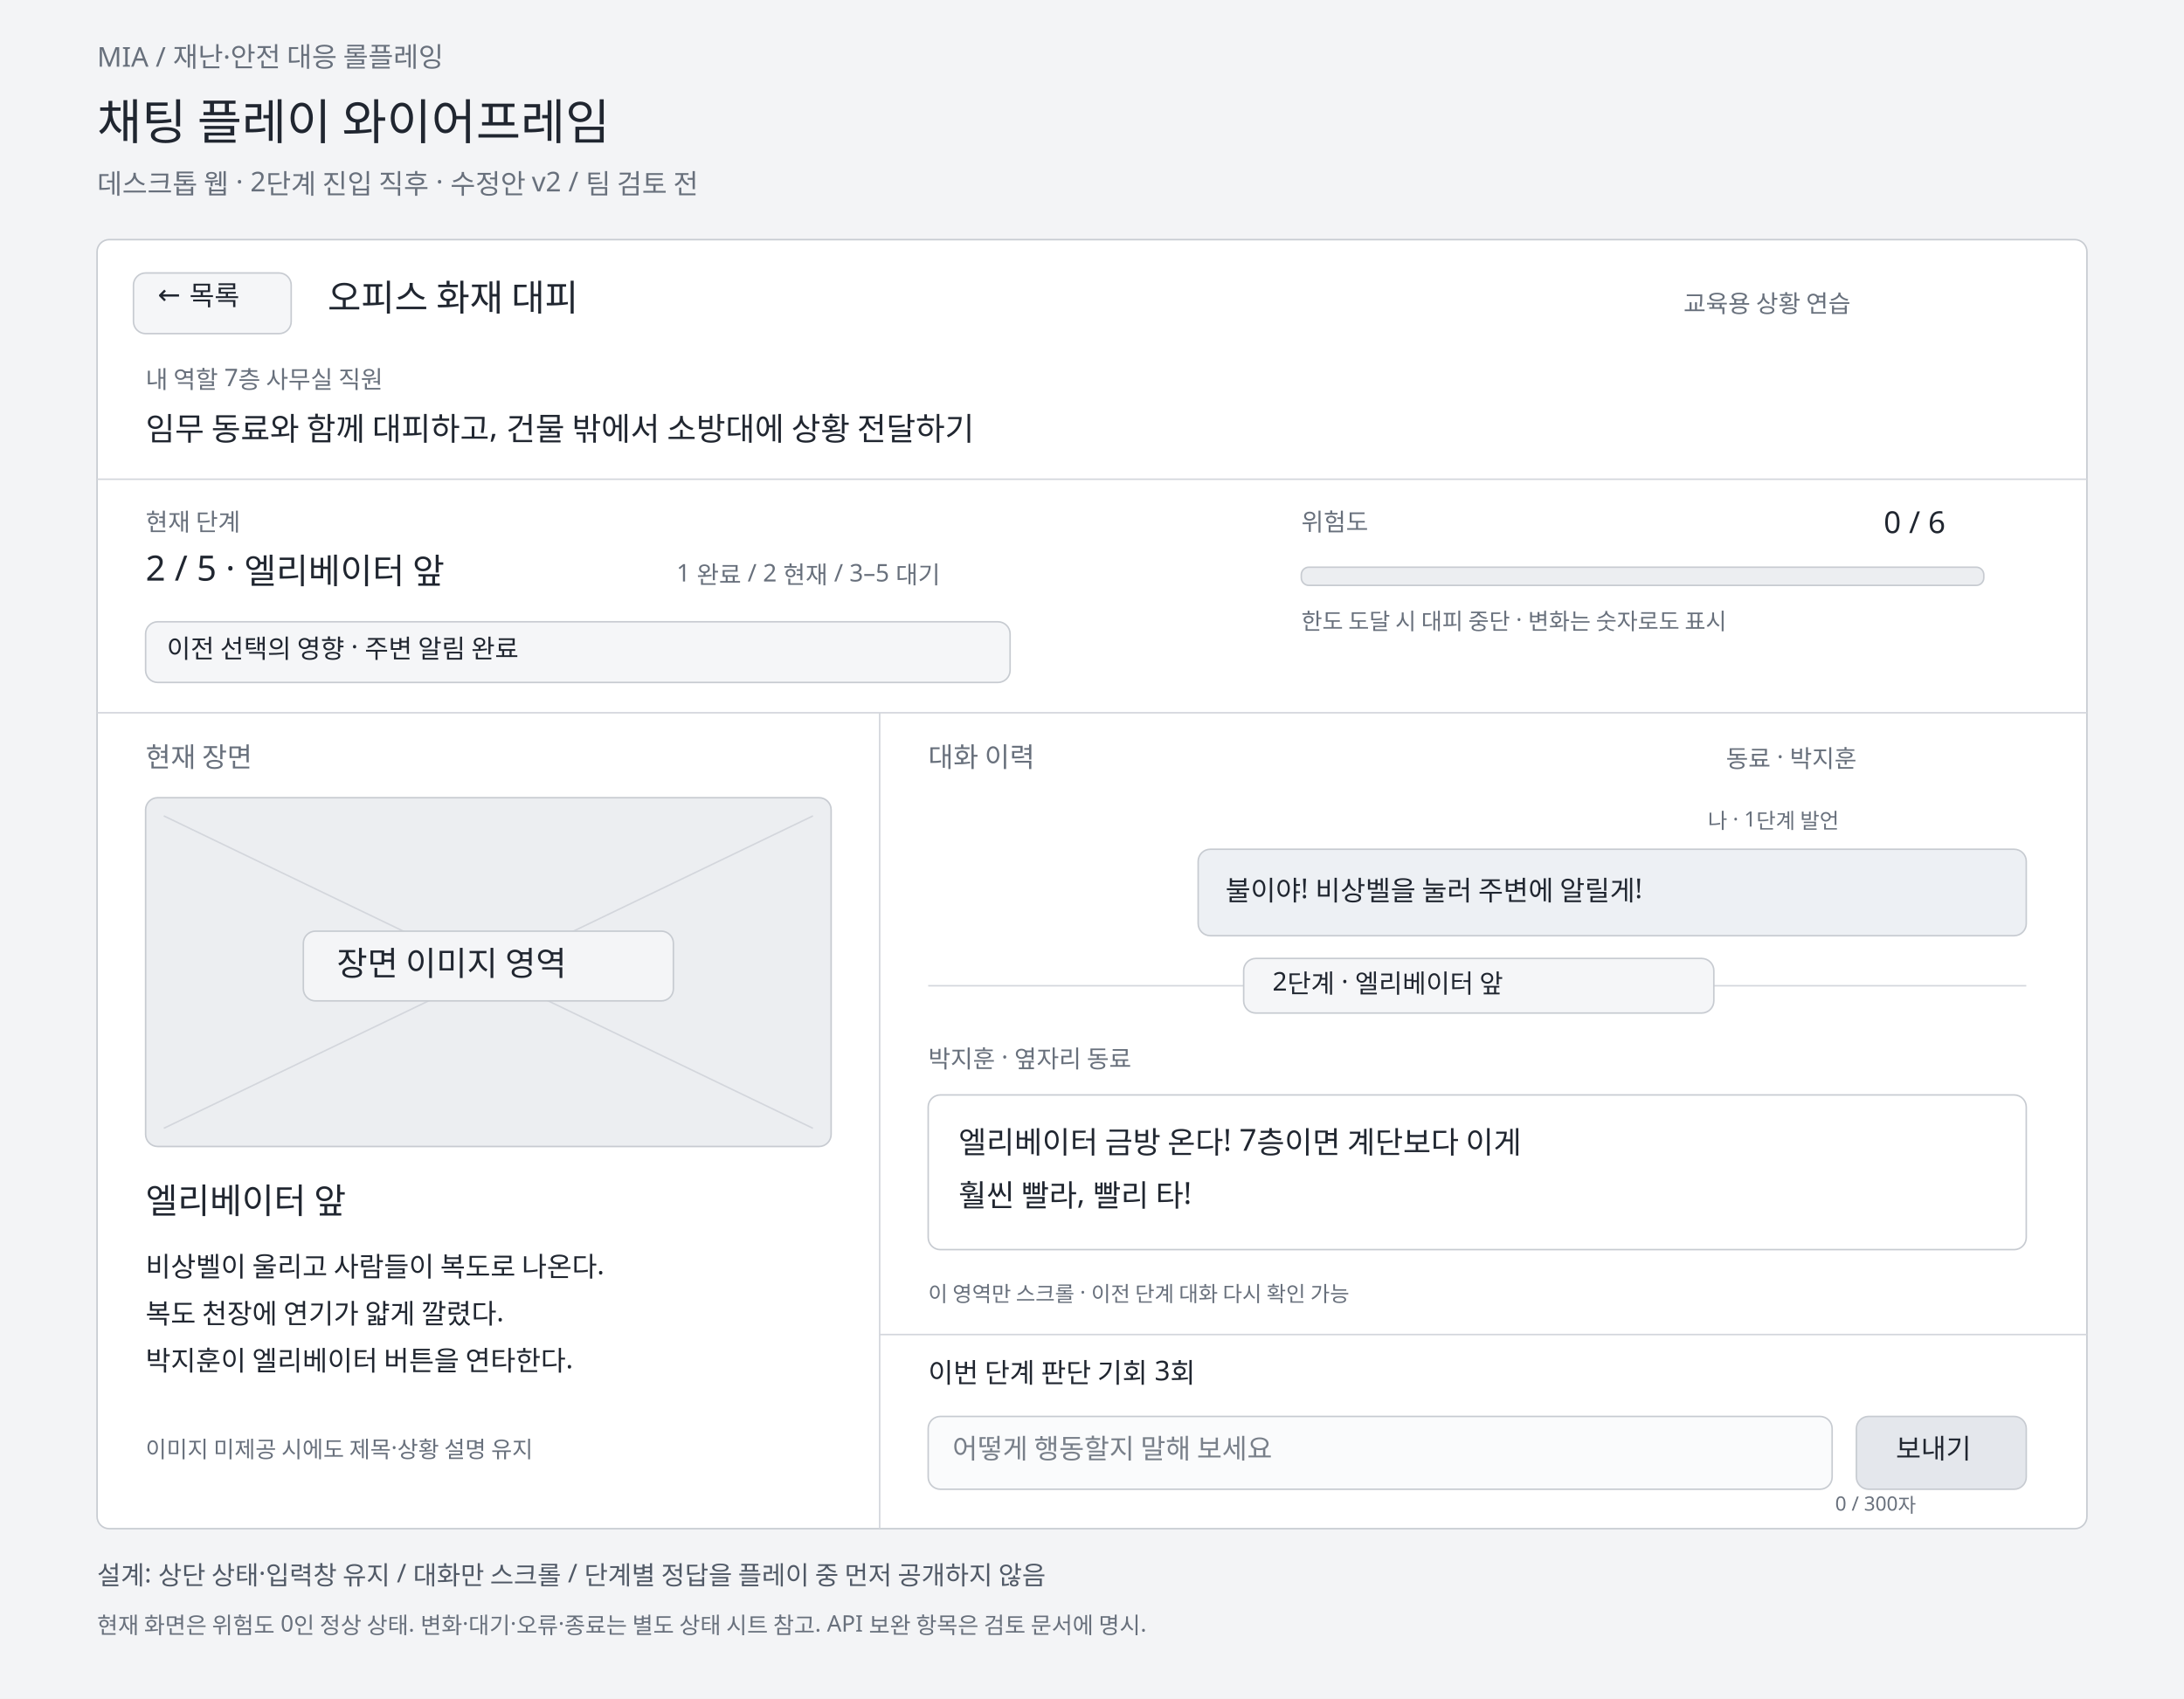
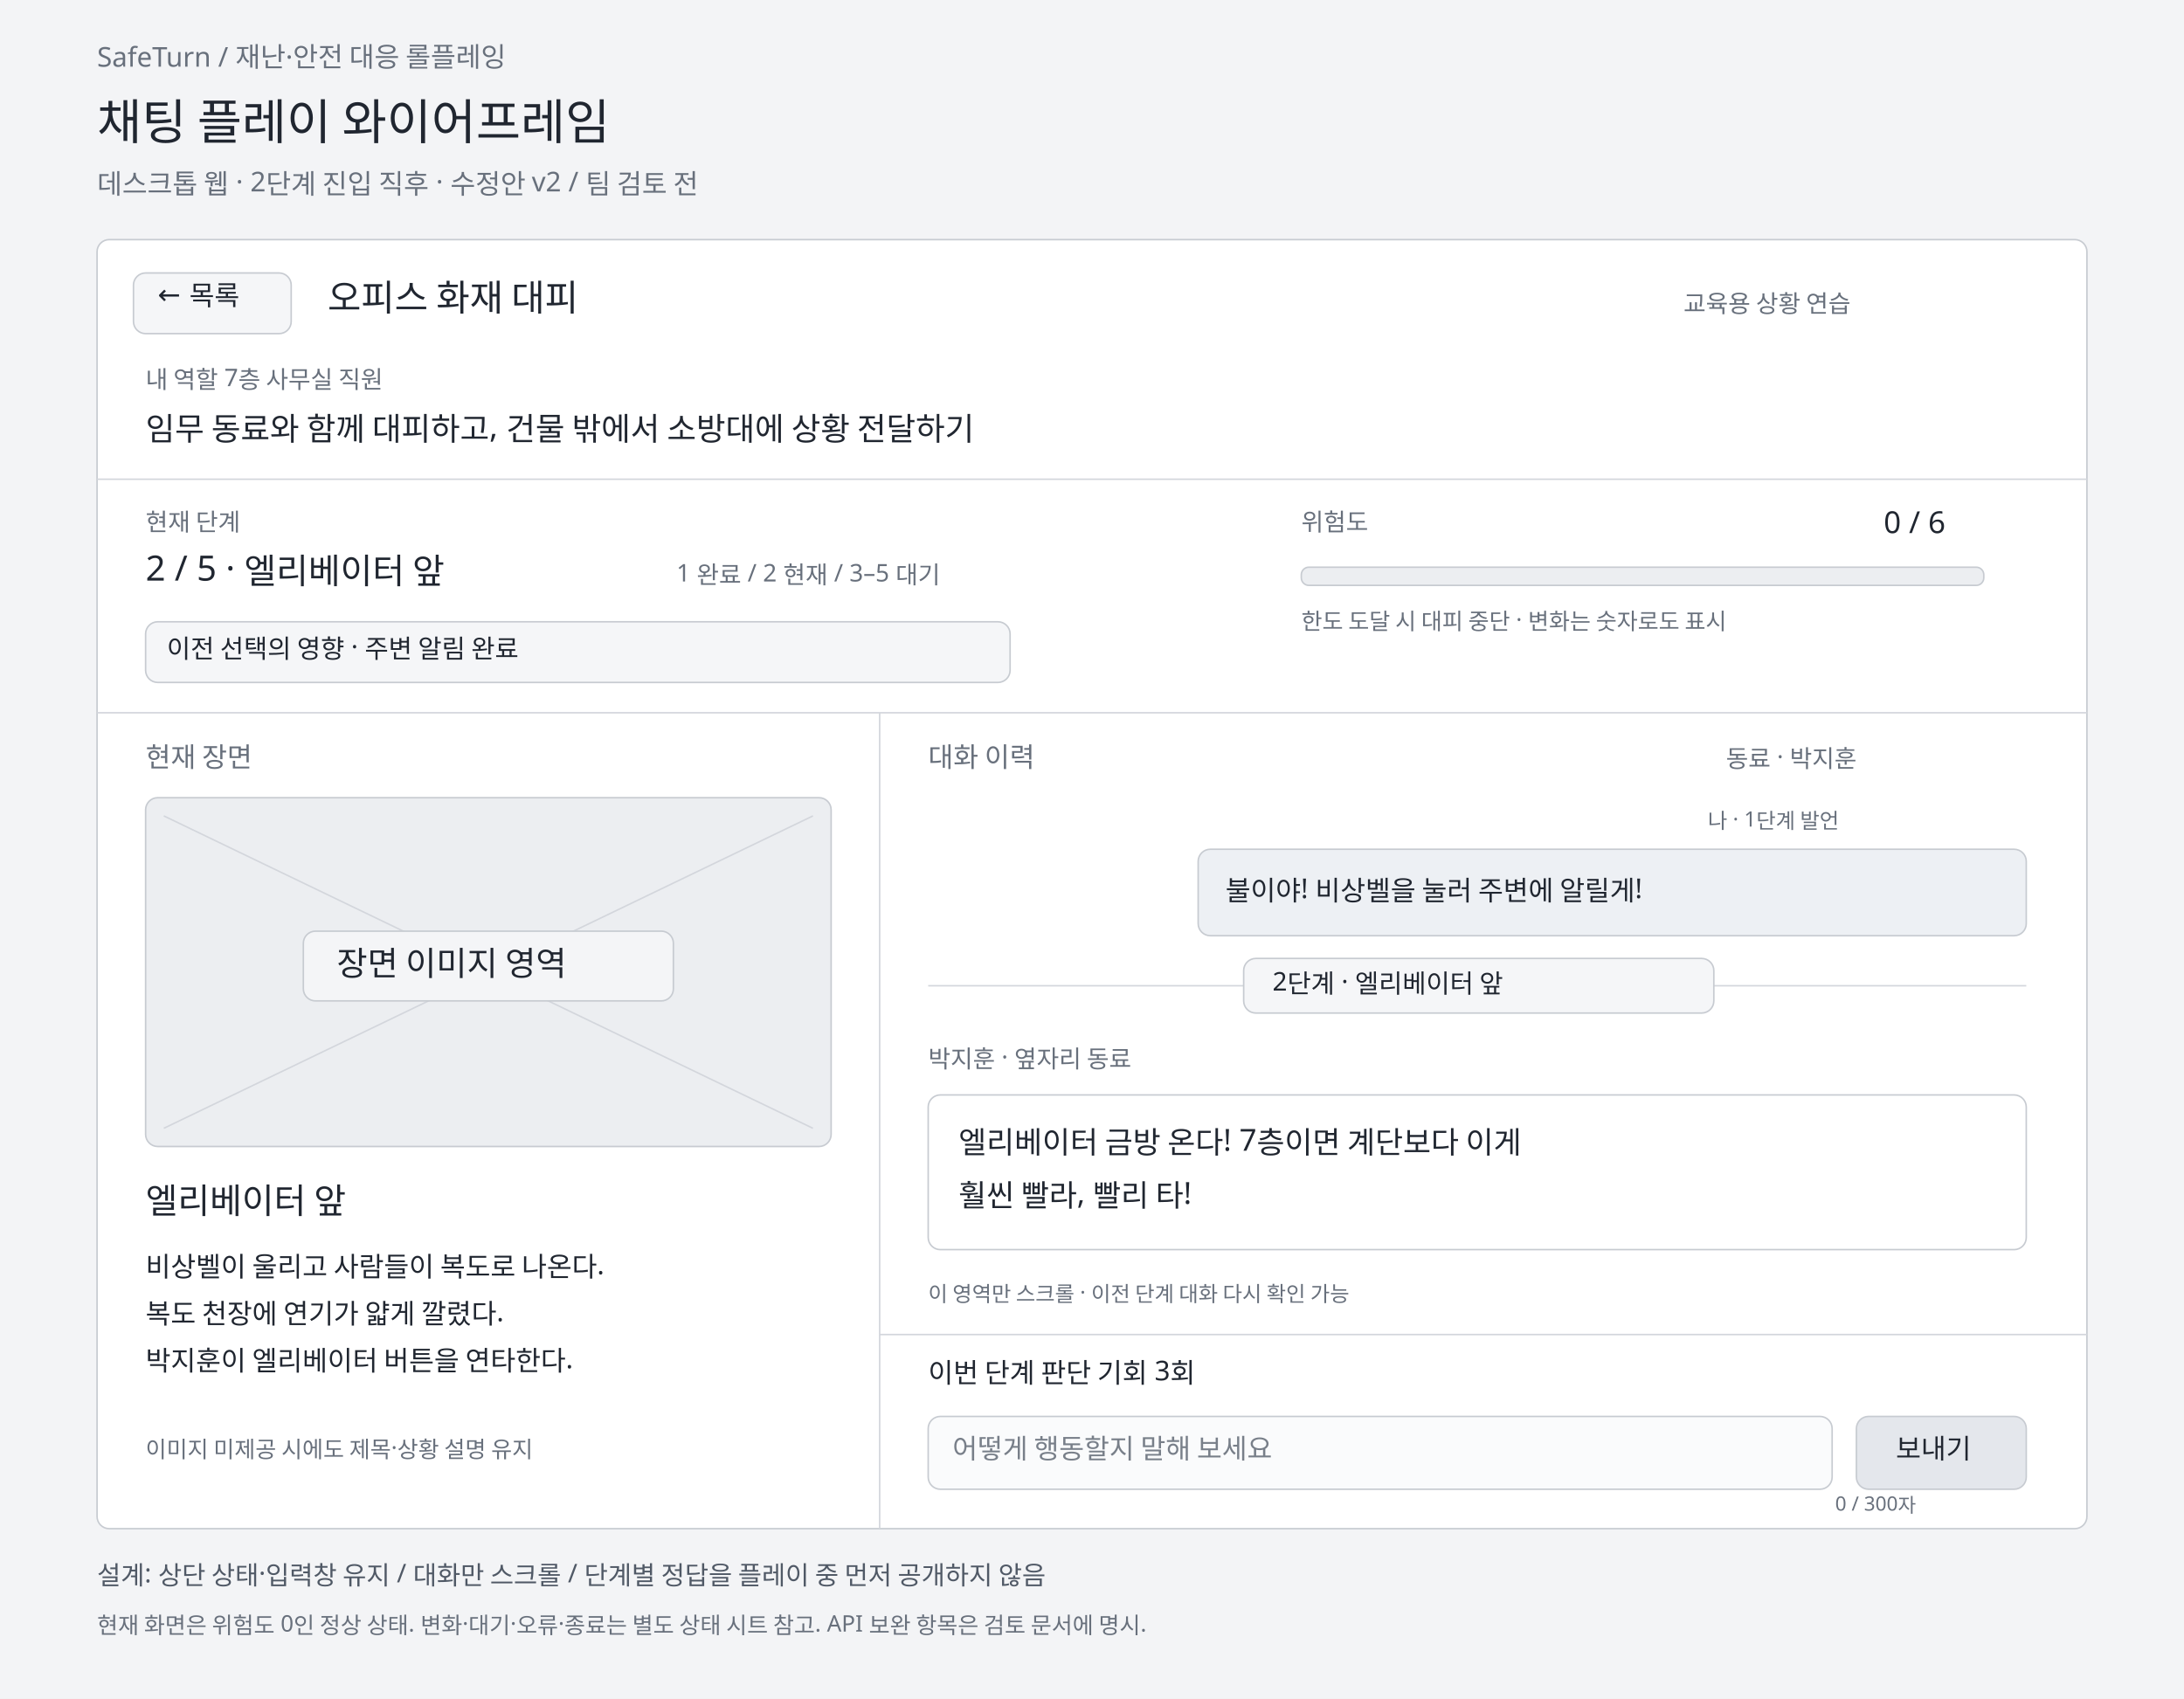
<svg xmlns="http://www.w3.org/2000/svg" width="1440" height="1120" viewBox="0 0 1440 1120">
  <rect width="1440" height="1120" fill="#f3f4f6" />
-   <text x="64" y="30" dominant-baseline="text-before-edge" font-family="Malgun Gothic, sans-serif" font-size="18" fill="#68707c">MIA / 재난·안전 대응 롤플레잉</text>
+   <text x="64" y="30" dominant-baseline="text-before-edge" font-family="Malgun Gothic, sans-serif" font-size="18" fill="#68707c">SafeTurn / 재난·안전 대응 롤플레잉</text>
  <text x="64" y="64" dominant-baseline="text-before-edge" font-family="Malgun Gothic, sans-serif" font-size="32" fill="#202630">채팅 플레이 와이어프레임</text>
  <text x="64" y="112" dominant-baseline="text-before-edge" font-family="Malgun Gothic, sans-serif" font-size="18" fill="#68707c">데스크톱 웹 · 2단계 진입 직후 · 수정안 v2 / 팀 검토 전</text>
  <rect x="64" y="158" width="1312" height="850" rx="8" fill="#ffffff" stroke="#c7cbd1" />
  <rect x="88" y="180" width="104" height="40" rx="8" fill="#f5f6f8" stroke="#c7cbd1" />
  <text x="104" y="188" dominant-baseline="text-before-edge" font-family="Malgun Gothic, sans-serif" font-size="18" fill="#202630">← 목록</text>
  <text x="216" y="184" dominant-baseline="text-before-edge" font-family="Malgun Gothic, sans-serif" font-size="24" fill="#202630">오피스 화재 대피</text>
  <text x="1110" y="192" dominant-baseline="text-before-edge" font-family="Malgun Gothic, sans-serif" font-size="16" fill="#68707c">교육용 상황 연습</text>
  <text x="96" y="242" dominant-baseline="text-before-edge" font-family="Malgun Gothic, sans-serif" font-size="16" fill="#68707c">내 역할  7층 사무실 직원</text>
  <text x="96" y="272" dominant-baseline="text-before-edge" font-family="Malgun Gothic, sans-serif" font-size="21" fill="#202630">임무  동료와 함께 대피하고, 건물 밖에서 소방대에 상황 전달하기</text>
  <line x1="64" y1="316" x2="1376" y2="316" stroke="#d3d6dc" />
  <text x="96" y="336" dominant-baseline="text-before-edge" font-family="Malgun Gothic, sans-serif" font-size="16" fill="#68707c">현재 단계</text>
  <text x="96" y="365" dominant-baseline="text-before-edge" font-family="Malgun Gothic, sans-serif" font-size="23" fill="#202630">2 / 5 · 엘리베이터 앞</text>
  <text x="446" y="371" dominant-baseline="text-before-edge" font-family="Malgun Gothic, sans-serif" font-size="16" fill="#68707c">1 완료  /  2 현재  /  3–5 대기</text>
  <text x="858" y="336" dominant-baseline="text-before-edge" font-family="Malgun Gothic, sans-serif" font-size="16" fill="#68707c">위험도</text>
  <text x="1242" y="336" dominant-baseline="text-before-edge" font-family="Malgun Gothic, sans-serif" font-size="20" fill="#202630">0 / 6</text>
  <rect x="858" y="374" width="450" height="12" rx="5" fill="#eceef1" stroke="#c7cbd1" />
  <text x="858" y="402" dominant-baseline="text-before-edge" font-family="Malgun Gothic, sans-serif" font-size="15" fill="#68707c">한도 도달 시 대피 중단 · 변화는 숫자로도 표시</text>
  <rect x="96" y="410" width="570" height="40" rx="8" fill="#f5f6f8" stroke="#c7cbd1" />
  <text x="110" y="419" dominant-baseline="text-before-edge" font-family="Malgun Gothic, sans-serif" font-size="17" fill="#202630">이전 선택의 영향  ·  주변 알림 완료</text>
  <line x1="64" y1="470" x2="1376" y2="470" stroke="#d3d6dc" />
  <line x1="580" y1="470" x2="580" y2="1008" stroke="#d3d6dc" />
  <text x="96" y="490" dominant-baseline="text-before-edge" font-family="Malgun Gothic, sans-serif" font-size="18" fill="#68707c">현재 장면</text>
  <rect x="96" y="526" width="452" height="230" rx="8" fill="#eceef1" stroke="#c7cbd1" />
  <line x1="108" y1="538" x2="536" y2="744" stroke="#d3d6dc" />
  <line x1="536" y1="538" x2="108" y2="744" stroke="#d3d6dc" />
  <rect x="200" y="614" width="244" height="46" rx="8" fill="#f4f5f7" stroke="#c7cbd1" />
  <text x="222" y="624" dominant-baseline="text-before-edge" font-family="Malgun Gothic, sans-serif" font-size="22" fill="#202630">장면 이미지 영역</text>
  <text x="96" y="780" dominant-baseline="text-before-edge" font-family="Malgun Gothic, sans-serif" font-size="23" fill="#202630">엘리베이터 앞</text>
  <text x="96" y="826" dominant-baseline="text-before-edge" font-family="Malgun Gothic, sans-serif" font-size="18" fill="#202630">비상벨이 울리고 사람들이 복도로 나온다.</text>
  <text x="96" y="857" dominant-baseline="text-before-edge" font-family="Malgun Gothic, sans-serif" font-size="18" fill="#202630">복도 천장에 연기가 얇게 깔렸다.</text>
  <text x="96" y="888" dominant-baseline="text-before-edge" font-family="Malgun Gothic, sans-serif" font-size="18" fill="#202630">박지훈이 엘리베이터 버튼을 연타한다.</text>
  <text x="96" y="948" dominant-baseline="text-before-edge" font-family="Malgun Gothic, sans-serif" font-size="15" fill="#68707c">이미지 미제공 시에도 제목·상황 설명 유지</text>
  <text x="612" y="490" dominant-baseline="text-before-edge" font-family="Malgun Gothic, sans-serif" font-size="18" fill="#68707c">대화 이력</text>
  <text x="1138" y="492" dominant-baseline="text-before-edge" font-family="Malgun Gothic, sans-serif" font-size="16" fill="#68707c">동료 · 박지훈</text>
  <text x="1126" y="534" dominant-baseline="text-before-edge" font-family="Malgun Gothic, sans-serif" font-size="14" fill="#68707c">나 · 1단계 발언</text>
  <rect x="790" y="560" width="546" height="57" rx="8" fill="#edf0f4" stroke="#c7cbd1" />
  <text x="808" y="578" dominant-baseline="text-before-edge" font-family="Malgun Gothic, sans-serif" font-size="18" fill="#202630">불이야! 비상벨을 눌러 주변에 알릴게!</text>
  <line x1="612" y1="650" x2="1336" y2="650" stroke="#d3d6dc" />
  <rect x="820" y="632" width="310" height="36" rx="8" fill="#f5f6f8" stroke="#c7cbd1" />
  <text x="839" y="640" dominant-baseline="text-before-edge" font-family="Malgun Gothic, sans-serif" font-size="17" fill="#202630">2단계 · 엘리베이터 앞</text>
  <text x="612" y="690" dominant-baseline="text-before-edge" font-family="Malgun Gothic, sans-serif" font-size="16" fill="#68707c">박지훈 · 옆자리 동료</text>
  <rect x="612" y="722" width="724" height="102" rx="8" fill="#ffffff" stroke="#c7cbd1" />
  <text x="632" y="743" dominant-baseline="text-before-edge" font-family="Malgun Gothic, sans-serif" font-size="20" fill="#202630">엘리베이터 금방 온다! 7층이면 계단보다 이게</text>
  <text x="632" y="778" dominant-baseline="text-before-edge" font-family="Malgun Gothic, sans-serif" font-size="20" fill="#202630">훨씬 빨라, 빨리 타!</text>
  <text x="612" y="846" dominant-baseline="text-before-edge" font-family="Malgun Gothic, sans-serif" font-size="14" fill="#68707c">이 영역만 스크롤 · 이전 단계 대화 다시 확인 가능</text>
  <line x1="580" y1="880" x2="1376" y2="880" stroke="#d3d6dc" />
  <text x="612" y="896" dominant-baseline="text-before-edge" font-family="Malgun Gothic, sans-serif" font-size="18" fill="#202630">이번 단계 판단 기회 3회</text>
  <rect x="612" y="934" width="596" height="48" rx="8" fill="#fafbfc" stroke="#c7cbd1" />
  <text x="628" y="946" dominant-baseline="text-before-edge" font-family="Malgun Gothic, sans-serif" font-size="18" fill="#787f89">어떻게 행동할지 말해 보세요</text>
  <rect x="1224" y="934" width="112" height="48" rx="8" fill="#e4e7ec" stroke="#c7cbd1" />
  <text x="1250" y="946" dominant-baseline="text-before-edge" font-family="Malgun Gothic, sans-serif" font-size="18" fill="#202630">보내기</text>
  <text x="1210" y="986" dominant-baseline="text-before-edge" font-family="Malgun Gothic, sans-serif" font-size="13" fill="#68707c">0 / 300자</text>
  <text x="64" y="1030" dominant-baseline="text-before-edge" font-family="Malgun Gothic, sans-serif" font-size="17" fill="#505966">설계: 상단 상태·입력창 유지 / 대화만 스크롤 / 단계별 정답을 플레이 중 먼저 공개하지 않음</text>
  <text x="64" y="1064" dominant-baseline="text-before-edge" font-family="Malgun Gothic, sans-serif" font-size="15" fill="#68707c">현재 화면은 위험도 0인 정상 상태. 변화·대기·오류·종료는 별도 상태 시트 참고. API 보완 항목은 검토 문서에 명시.</text>
</svg>
